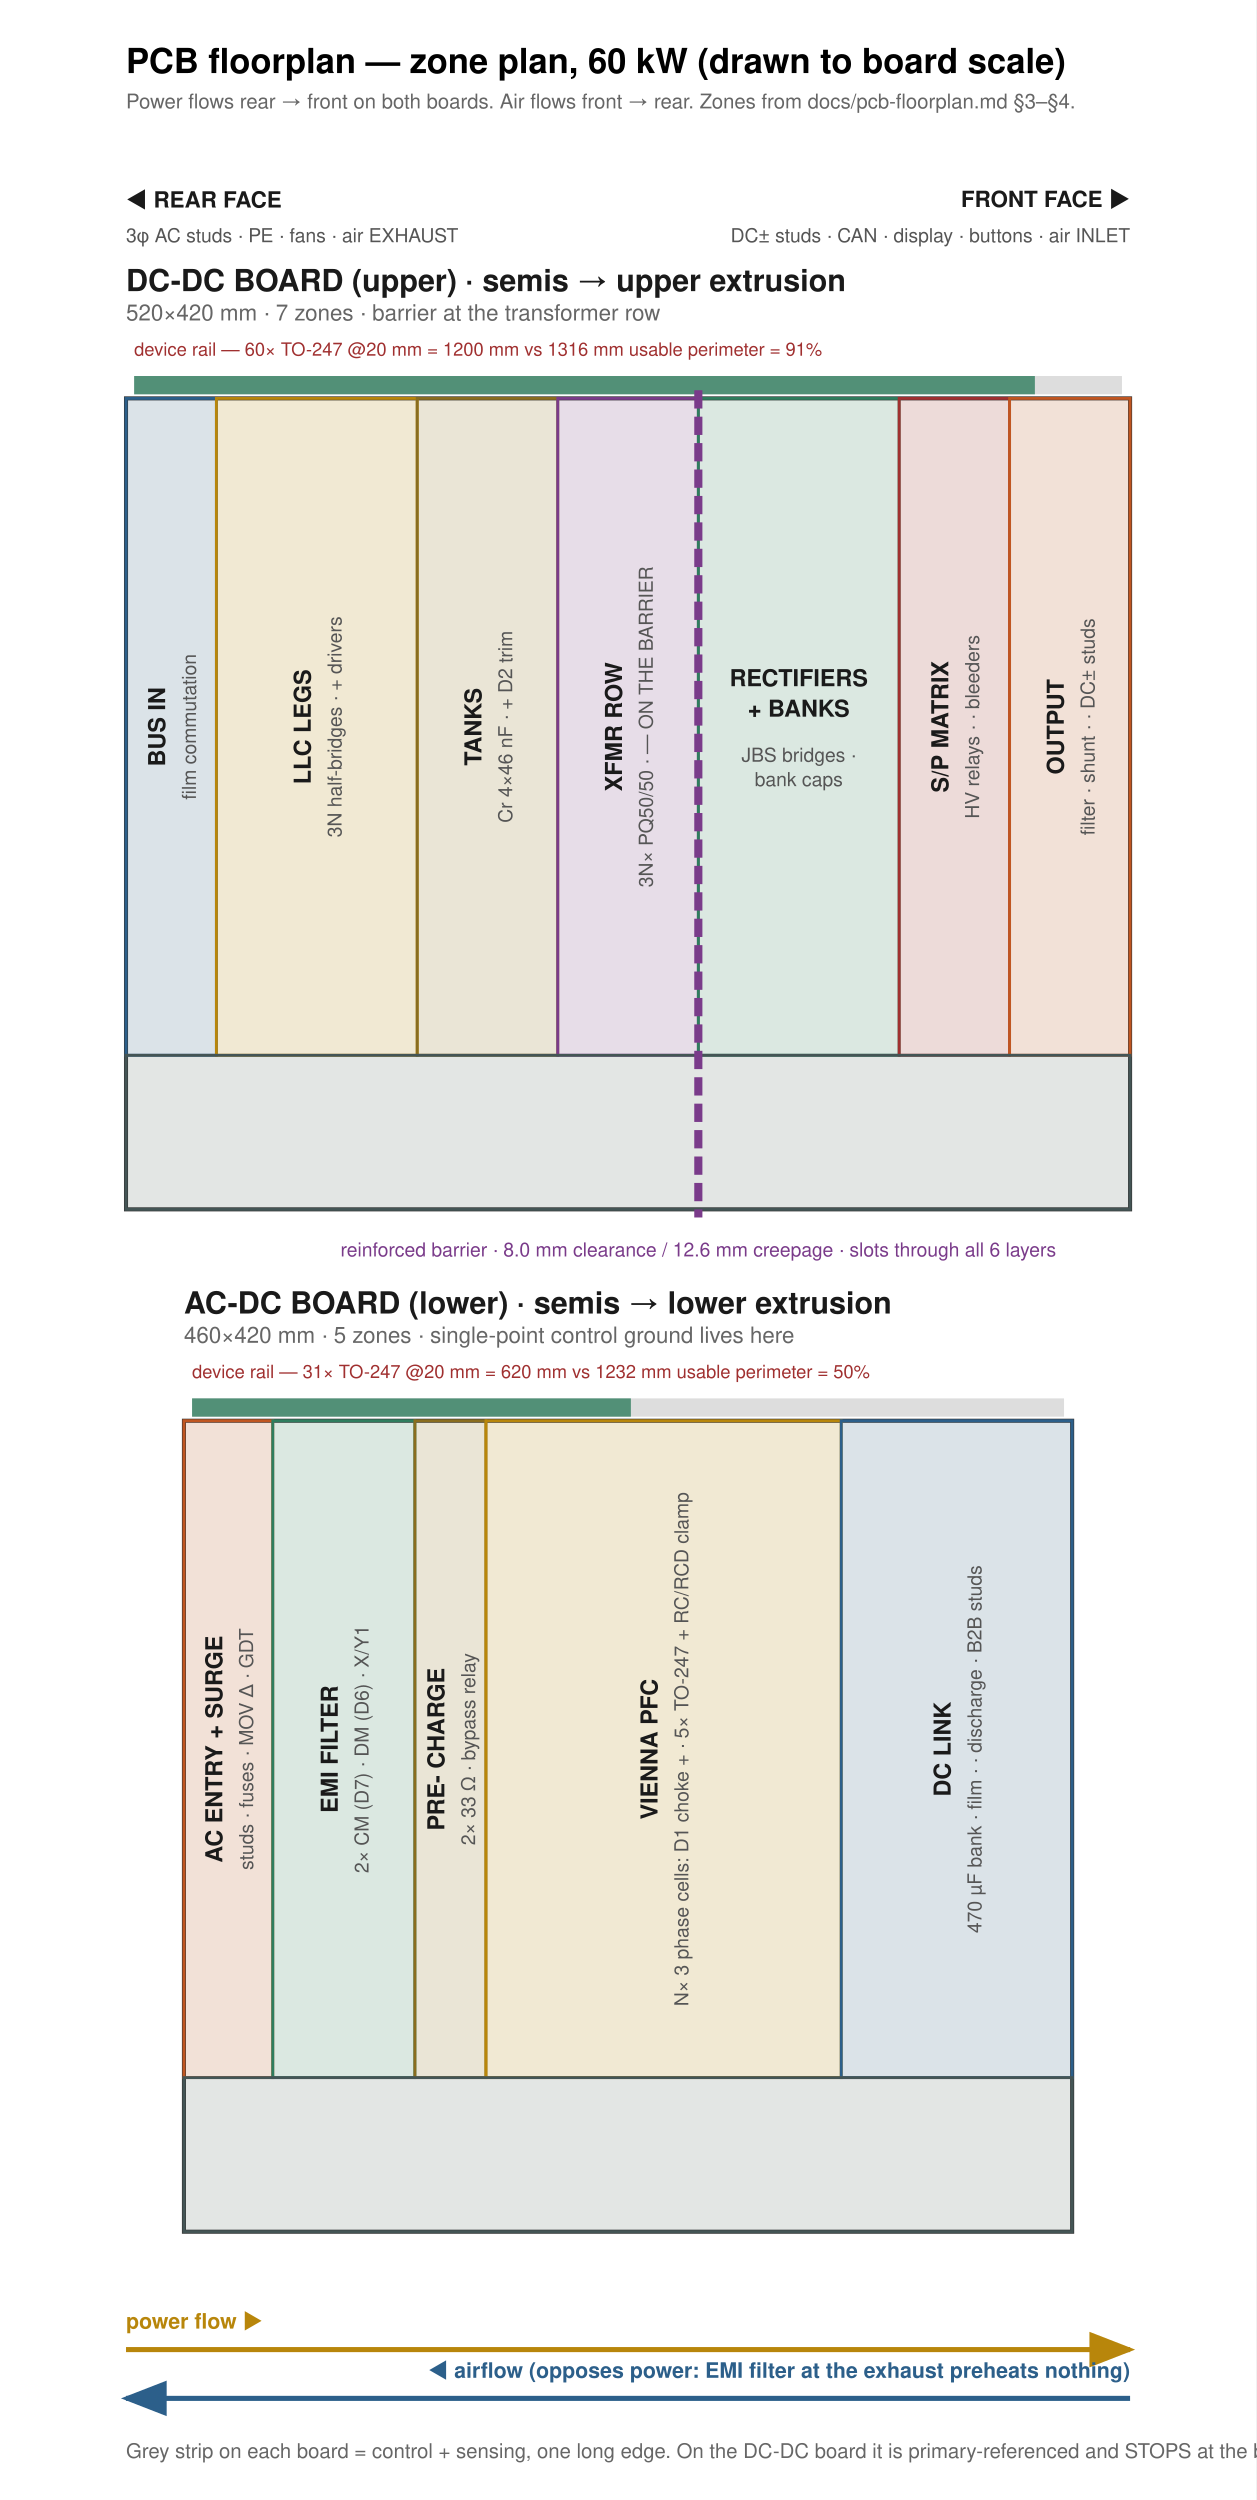
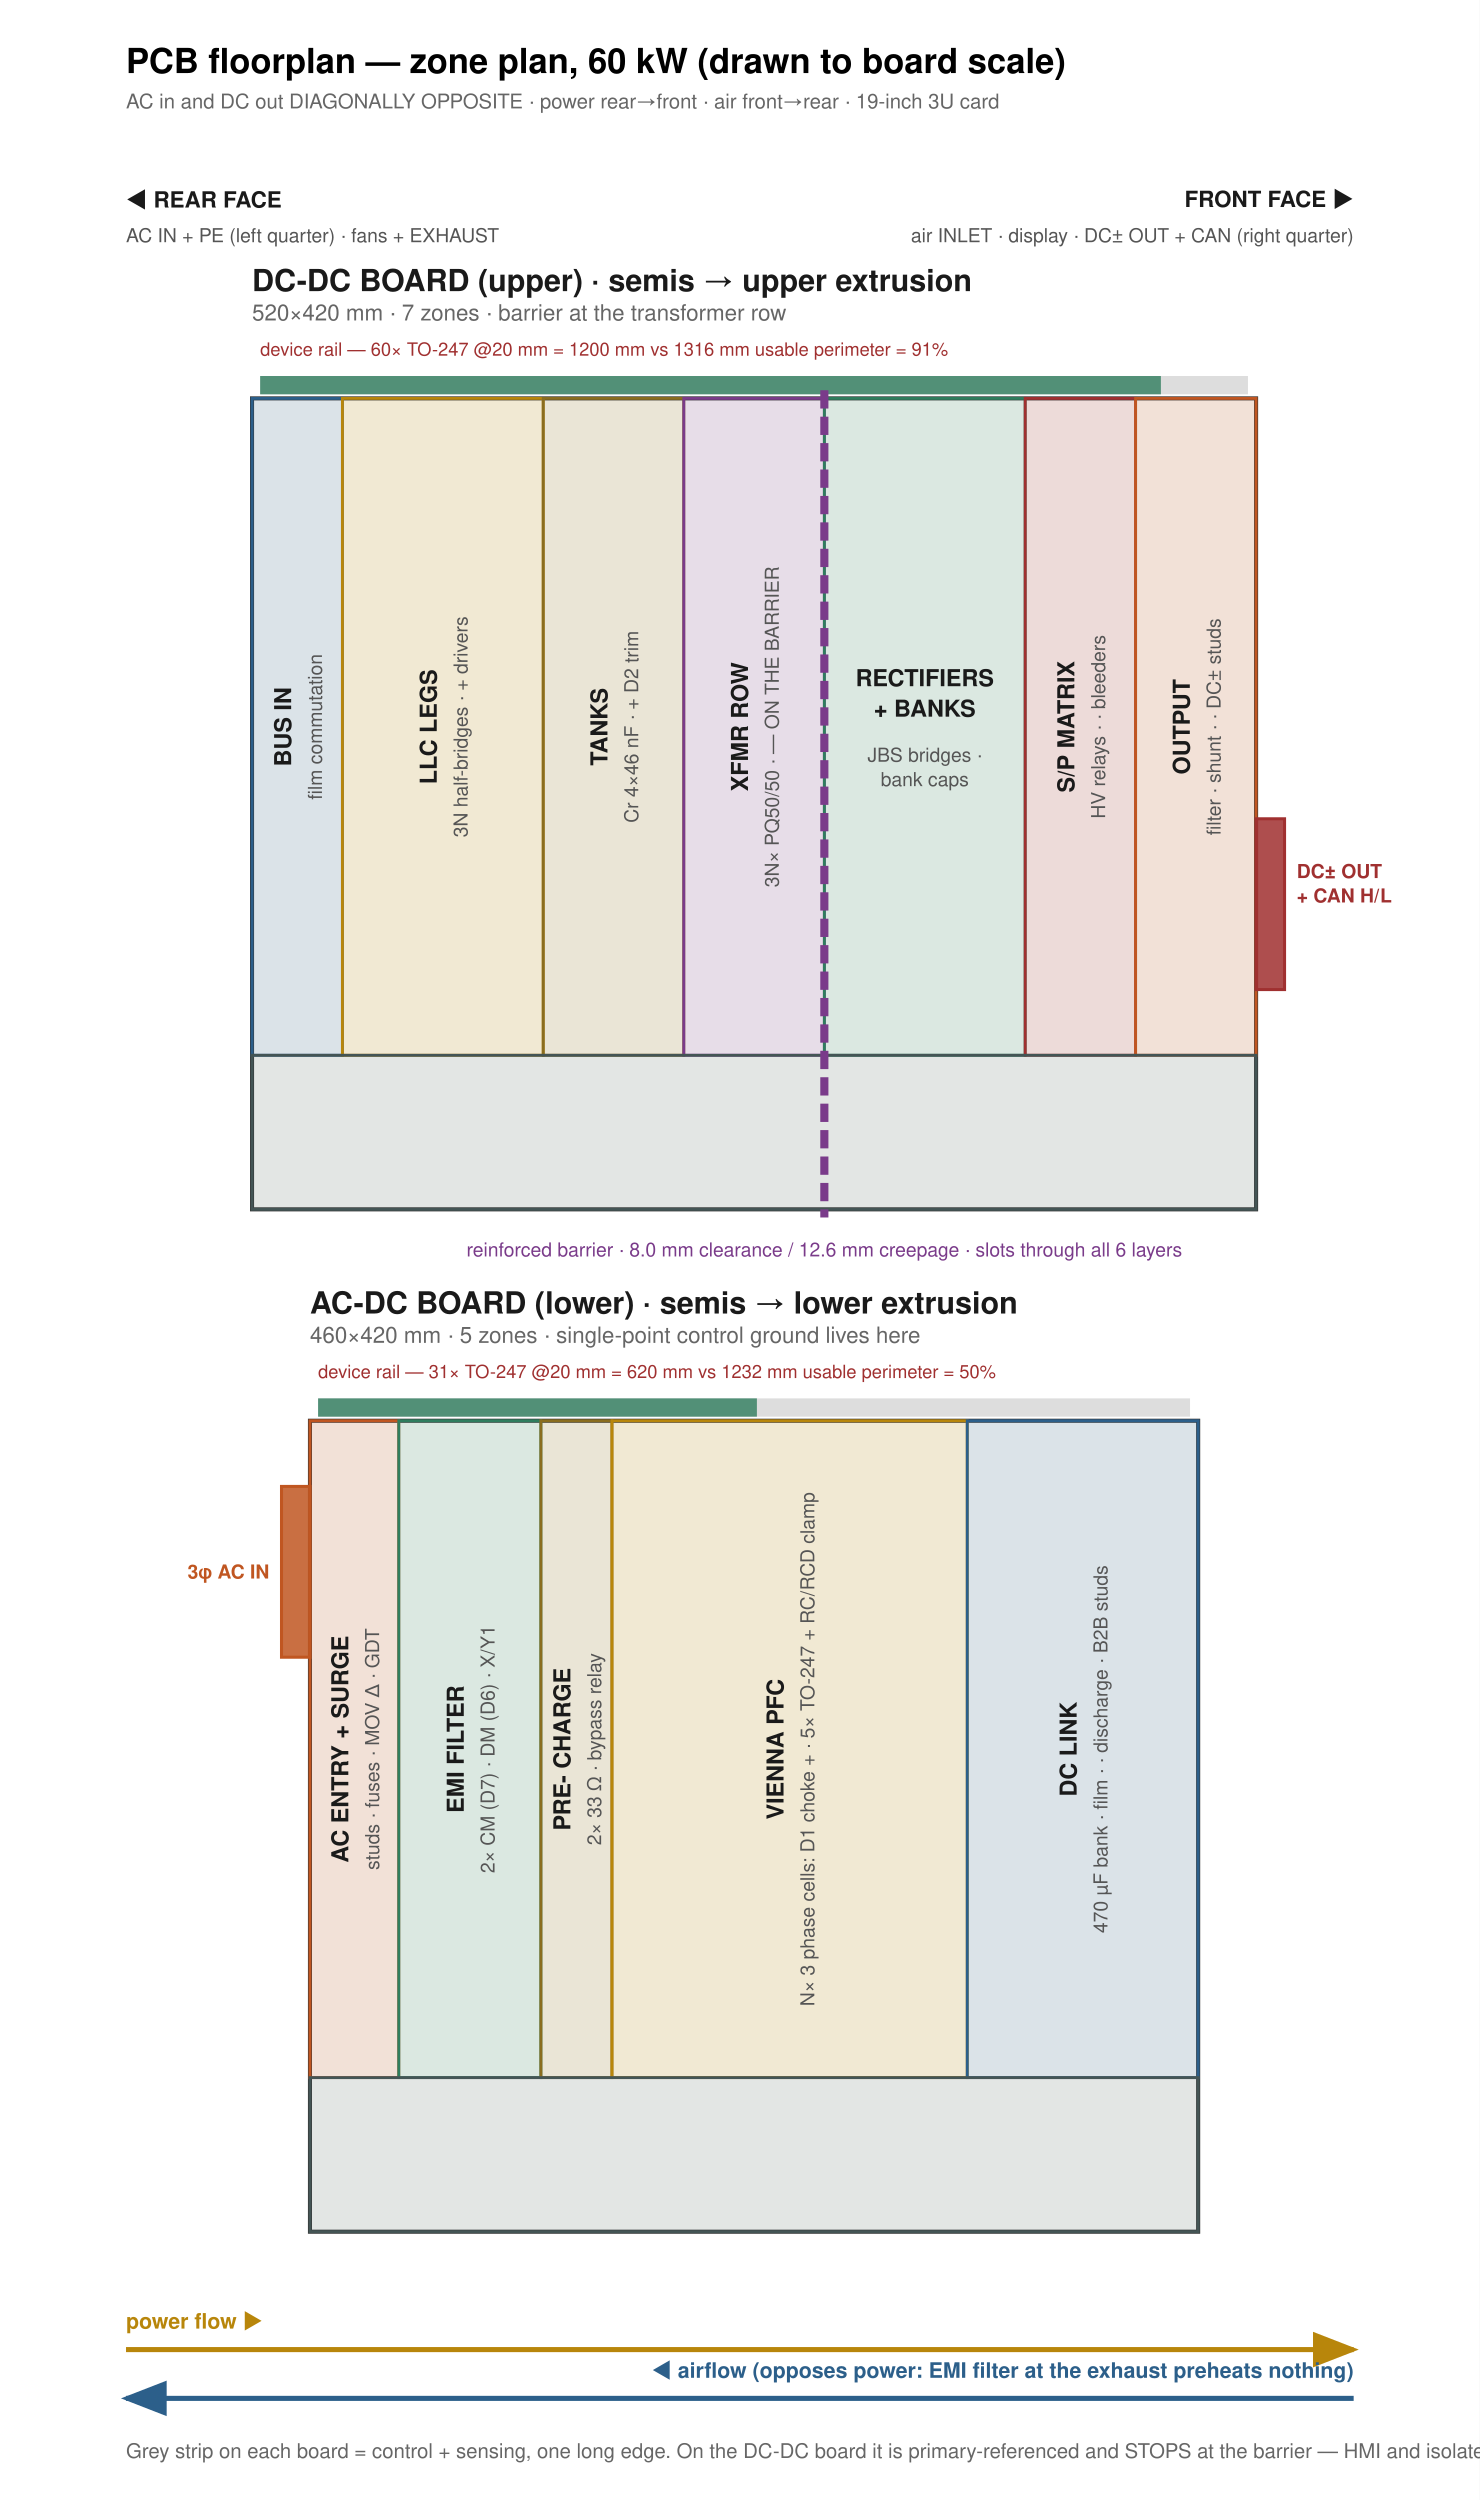
- <svg xmlns="http://www.w3.org/2000/svg" viewBox="0 0 618 1230" width="618" height="1230" font-family="ui-sans-serif,-apple-system,Segoe UI,Helvetica,Arial,sans-serif">
+ <svg xmlns="http://www.w3.org/2000/svg" viewBox="0 0 728 1230" width="728" height="1230" font-family="ui-sans-serif,-apple-system,Segoe UI,Helvetica,Arial,sans-serif">
  <style>
  .board{fill:#fbfbf9;stroke:#333;stroke-width:2}
  .btitle{font-size:15px;font-weight:700;fill:#1a1a1a}
  .bsub{font-size:11px;fill:#666}
  .zl{font-size:11.5px;font-weight:700;fill:#1a1a1a;text-anchor:middle}
  .zd{font-size:9.5px;fill:#555;text-anchor:middle}
  .rail{fill:#2f7d5e;opacity:.8}
  .railbad{fill:#a03030;opacity:.85}
  .track{fill:#ddd}
  .limit{stroke:#a03030;stroke-width:2}
  .rlbad{font-size:9px;fill:#a03030;font-weight:700}
  .rl{font-size:9px;fill:#a03030}
  .barrier{stroke:#7a3b8a;stroke-width:4;stroke-dasharray:9 4}
  .bar{font-size:9.5px;fill:#7a3b8a;text-anchor:middle}
  .face{font-size:11px;font-weight:700;fill:#1a1a1a}   /* no text-anchor: set per element */
  .fd{font-size:9.5px;fill:#555}                       /* no text-anchor: set per element */
  .flow{font-size:10.5px;font-weight:600}
  .cap{font-size:10px;fill:#666}
+   .oc{font-size:9.5px;font-weight:700;fill:#a03030;text-anchor:start}
  text{dominant-baseline:middle}
</style>
-   <rect width="618" height="1230" fill="#fff" />
+   <rect width="728" height="1230" fill="#fff" />
  <text x="62" y="30" style="font-size:17px;font-weight:700">PCB floorplan — zone plan, 60 kW (drawn to board scale)</text>
-   <text x="62" y="50" class="cap">Power flows rear → front on both boards. Air flows front → rear. Zones from docs/pcb-floorplan.md §3–§4.</text>
+   <text x="62" y="50" class="cap">AC in and DC out DIAGONALLY OPPOSITE · power rear→front · air front→rear · 19-inch 3U card</text>
  <text x="62" y="98" class="face" text-anchor="start">◀ REAR FACE</text>
-   <text x="62" y="116" class="fd" text-anchor="start">3φ AC studs · PE · fans · air EXHAUST</text>
-   <text x="556" y="98" class="face" text-anchor="end">FRONT FACE ▶</text>
-   <text x="556" y="116" class="fd" text-anchor="end">DC± studs · CAN · display · buttons · air INLET</text>
-   <rect x="62" y="196" width="494" height="399" class="board" />
-   <text x="62" y="138" class="btitle">DC-DC BOARD (upper)  ·  semis → upper extrusion</text>
-   <text x="62" y="154" class="bsub">520×420 mm · 7 zones · barrier at the transformer row</text>
-   <rect x="62" y="196" width="44.46" height="323.19" fill="#2c5f8a" fill-opacity="0.16" stroke="#2c5f8a" stroke-width="1.4" />
-   <g transform="translate(84.23,357.595) rotate(-90)">
+   <text x="62" y="116" class="fd" text-anchor="start">AC IN + PE (left quarter) · fans + EXHAUST</text>
+   <text x="666" y="98" class="face" text-anchor="end">FRONT FACE ▶</text>
+   <text x="666" y="116" class="fd" text-anchor="end">air INLET · display · DC± OUT + CAN (right quarter)</text>
+   <rect x="124" y="196" width="494" height="399" class="board" />
+   <text x="124" y="138" class="btitle">DC-DC BOARD (upper)  ·  semis → upper extrusion</text>
+   <text x="124" y="154" class="bsub">520×420 mm · 7 zones · barrier at the transformer row</text>
+   <rect x="124" y="196" width="44.46" height="323.19" fill="#2c5f8a" fill-opacity="0.16" stroke="#2c5f8a" stroke-width="1.4" />
+   <g transform="translate(146.23,357.595) rotate(-90)">
    <text x="0" y="-7" class="zl">BUS IN</text>
    <text x="0" y="9" class="zd">film commutation</text>
  </g>
-   <rect x="106.46" y="196" width="98.8" height="323.19" fill="#b8860b" fill-opacity="0.16" stroke="#b8860b" stroke-width="1.4" />
-   <g transform="translate(155.86,357.595) rotate(-90)">
+   <rect x="168.46" y="196" width="98.8" height="323.19" fill="#b8860b" fill-opacity="0.16" stroke="#b8860b" stroke-width="1.4" />
+   <g transform="translate(217.86,357.595) rotate(-90)">
    <text x="0" y="-7" class="zl">LLC LEGS</text>
    <text x="0" y="9" class="zd">3N half-bridges · + drivers</text>
  </g>
-   <rect x="205.26" y="196" width="69.16" height="323.19" fill="#8a6d1f" fill-opacity="0.16" stroke="#8a6d1f" stroke-width="1.4" />
-   <g transform="translate(239.84,357.595) rotate(-90)">
+   <rect x="267.26" y="196" width="69.16" height="323.19" fill="#8a6d1f" fill-opacity="0.16" stroke="#8a6d1f" stroke-width="1.4" />
+   <g transform="translate(301.84,357.595) rotate(-90)">
    <text x="0" y="-7" class="zl">TANKS</text>
    <text x="0" y="9" class="zd">Cr 4×46 nF · + D2 trim</text>
  </g>
-   <rect x="274.42" y="196" width="69.16" height="323.19" fill="#7a3b8a" fill-opacity="0.16" stroke="#7a3b8a" stroke-width="1.4" />
-   <g transform="translate(309,357.595) rotate(-90)">
+   <rect x="336.42" y="196" width="69.16" height="323.19" fill="#7a3b8a" fill-opacity="0.16" stroke="#7a3b8a" stroke-width="1.4" />
+   <g transform="translate(371,357.595) rotate(-90)">
    <text x="0" y="-7" class="zl">XFMR ROW</text>
    <text x="0" y="9" class="zd">3N× PQ50/50 · — ON THE BARRIER</text>
  </g>
-   <rect x="343.58" y="196" width="98.8" height="323.19" fill="#2f7d5e" fill-opacity="0.16" stroke="#2f7d5e" stroke-width="1.4" />
-   <text x="392.98" y="333.595" class="zl">RECTIFIERS</text>
-   <text x="392.98" y="348.595" class="zl">+ BANKS</text>
-   <text x="392.98" y="371.595" class="zd">JBS bridges ·</text>
-   <text x="392.98" y="383.595" class="zd">bank caps</text>
-   <rect x="442.38" y="196" width="54.34" height="323.19" fill="#a03030" fill-opacity="0.16" stroke="#a03030" stroke-width="1.4" />
-   <g transform="translate(469.55,357.595) rotate(-90)">
+   <rect x="405.58" y="196" width="98.8" height="323.19" fill="#2f7d5e" fill-opacity="0.16" stroke="#2f7d5e" stroke-width="1.4" />
+   <text x="454.98" y="333.595" class="zl">RECTIFIERS</text>
+   <text x="454.98" y="348.595" class="zl">+ BANKS</text>
+   <text x="454.98" y="371.595" class="zd">JBS bridges ·</text>
+   <text x="454.98" y="383.595" class="zd">bank caps</text>
+   <rect x="504.38" y="196" width="54.34" height="323.19" fill="#a03030" fill-opacity="0.16" stroke="#a03030" stroke-width="1.4" />
+   <g transform="translate(531.55,357.595) rotate(-90)">
    <text x="0" y="-7" class="zl">S/P MATRIX</text>
    <text x="0" y="9" class="zd">HV relays · · bleeders</text>
  </g>
-   <rect x="496.72" y="196" width="59.28" height="323.19" fill="#c05621" fill-opacity="0.16" stroke="#c05621" stroke-width="1.4" />
-   <g transform="translate(526.36,357.595) rotate(-90)">
+   <rect x="558.72" y="196" width="59.28" height="323.19" fill="#c05621" fill-opacity="0.16" stroke="#c05621" stroke-width="1.4" />
+   <g transform="translate(588.36,357.595) rotate(-90)">
    <text x="0" y="-7" class="zl">OUTPUT</text>
    <text x="0" y="9" class="zd">filter · shunt · · DC± studs</text>
  </g>
-   <rect x="62" y="519.19" width="494" height="75.81" fill="#455" fill-opacity="0.13" stroke="#455" stroke-width="1.4" />
-   <rect x="66" y="185" width="486" height="9" class="track" />
-   <rect x="66" y="185" width="443.161" height="9" class="rail" />
-   <text x="66" y="172" class="rl">device rail — 60× TO-247 @20 mm = 1200 mm vs 1316 mm usable perimeter = 91%</text>
-   <line x1="343.58" y1="192" x2="343.58" y2="599" class="barrier" />
-   <text x="343.58" y="615" class="bar">reinforced barrier · 8.0 mm clearance / 12.6 mm creepage · slots through all 6 layers</text>
-   <rect x="90.5" y="699" width="437" height="399" class="board" />
-   <text x="90.5" y="641" class="btitle">AC-DC BOARD (lower)  ·  semis → lower extrusion</text>
-   <text x="90.5" y="657" class="bsub">460×420 mm · 5 zones · single-point control ground lives here</text>
-   <rect x="90.5" y="699" width="43.7" height="323.19" fill="#c05621" fill-opacity="0.16" stroke="#c05621" stroke-width="1.4" />
-   <g transform="translate(112.35,860.595) rotate(-90)">
+   <rect x="124" y="519.19" width="494" height="75.81" fill="#455" fill-opacity="0.13" stroke="#455" stroke-width="1.4" />
+   <rect x="128" y="185" width="486" height="9" class="track" />
+   <rect x="128" y="185" width="443.161" height="9" class="rail" />
+   <text x="128" y="172" class="rl">device rail — 60× TO-247 @20 mm = 1200 mm vs 1316 mm usable perimeter = 91%</text>
+   <rect x="618" y="402.842" width="14" height="84.029" fill="#a03030" fill-opacity="0.85" stroke="#a03030" stroke-width="1.5" />
+   <text x="625" y="444.856" style="font-size:9px;font-weight:700;fill:#fff;text-anchor:middle" />
+   <text x="638" y="428.697" class="oc">DC± OUT</text>
+   <text x="638" y="440.697" class="oc">+ CAN H/L</text>
+   <line x1="405.58" y1="192" x2="405.58" y2="599" class="barrier" />
+   <text x="405.58" y="615" class="bar">reinforced barrier · 8.0 mm clearance / 12.6 mm creepage · slots through all 6 layers</text>
+   <rect x="152.5" y="699" width="437" height="399" class="board" />
+   <text x="152.5" y="641" class="btitle">AC-DC BOARD (lower)  ·  semis → lower extrusion</text>
+   <text x="152.5" y="657" class="bsub">460×420 mm · 5 zones · single-point control ground lives here</text>
+   <rect x="152.5" y="699" width="43.7" height="323.19" fill="#c05621" fill-opacity="0.16" stroke="#c05621" stroke-width="1.4" />
+   <g transform="translate(174.35,860.595) rotate(-90)">
    <text x="0" y="-7" class="zl">AC ENTRY + SURGE</text>
    <text x="0" y="9" class="zd">studs · fuses · MOV Δ · GDT</text>
  </g>
-   <rect x="134.2" y="699" width="69.92" height="323.19" fill="#2f7d5e" fill-opacity="0.16" stroke="#2f7d5e" stroke-width="1.4" />
-   <g transform="translate(169.16,860.595) rotate(-90)">
+   <rect x="196.2" y="699" width="69.92" height="323.19" fill="#2f7d5e" fill-opacity="0.16" stroke="#2f7d5e" stroke-width="1.4" />
+   <g transform="translate(231.16,860.595) rotate(-90)">
    <text x="0" y="-7" class="zl">EMI FILTER</text>
    <text x="0" y="9" class="zd">2× CM (D7) · DM (D6) · X/Y1</text>
  </g>
-   <rect x="204.12" y="699" width="34.96" height="323.19" fill="#8a6d1f" fill-opacity="0.16" stroke="#8a6d1f" stroke-width="1.4" />
-   <g transform="translate(221.6,860.595) rotate(-90)">
+   <rect x="266.12" y="699" width="34.96" height="323.19" fill="#8a6d1f" fill-opacity="0.16" stroke="#8a6d1f" stroke-width="1.4" />
+   <g transform="translate(283.6,860.595) rotate(-90)">
    <text x="0" y="-7" class="zl">PRE- CHARGE</text>
    <text x="0" y="9" class="zd">2× 33 Ω · bypass relay</text>
  </g>
-   <rect x="239.08" y="699" width="174.8" height="323.19" fill="#b8860b" fill-opacity="0.16" stroke="#b8860b" stroke-width="1.4" />
-   <g transform="translate(326.48,860.595) rotate(-90)">
+   <rect x="301.08" y="699" width="174.8" height="323.19" fill="#b8860b" fill-opacity="0.16" stroke="#b8860b" stroke-width="1.4" />
+   <g transform="translate(388.48,860.595) rotate(-90)">
    <text x="0" y="-7" class="zl">VIENNA PFC</text>
    <text x="0" y="9" class="zd">N× 3 phase cells: D1 choke + · 5× TO-247 + RC/RCD clamp</text>
  </g>
-   <rect x="413.88" y="699" width="113.62" height="323.19" fill="#2c5f8a" fill-opacity="0.16" stroke="#2c5f8a" stroke-width="1.4" />
-   <g transform="translate(470.69,860.595) rotate(-90)">
+   <rect x="475.88" y="699" width="113.62" height="323.19" fill="#2c5f8a" fill-opacity="0.16" stroke="#2c5f8a" stroke-width="1.4" />
+   <g transform="translate(532.69,860.595) rotate(-90)">
    <text x="0" y="-7" class="zl">DC LINK</text>
    <text x="0" y="9" class="zd">470 µF bank · film · · discharge · B2B studs</text>
  </g>
-   <rect x="90.5" y="1022.19" width="437" height="75.81" fill="#455" fill-opacity="0.13" stroke="#455" stroke-width="1.4" />
-   <rect x="94.5" y="688" width="429" height="9" class="track" />
-   <rect x="94.5" y="688" width="215.893" height="9" class="rail" />
-   <text x="94.5" y="675" class="rl">device rail — 31× TO-247 @20 mm = 620 mm vs 1232 mm usable perimeter = 50%</text>
-   <line x1="62" y1="1156" x2="556" y2="1156" stroke="#b8860b" stroke-width="2.5" marker-end="url(#ap)" />
+   <rect x="152.5" y="1022.19" width="437" height="75.81" fill="#455" fill-opacity="0.13" stroke="#455" stroke-width="1.4" />
+   <rect x="156.5" y="688" width="429" height="9" class="track" />
+   <rect x="156.5" y="688" width="215.893" height="9" class="rail" />
+   <text x="156.5" y="675" class="rl">device rail — 31× TO-247 @20 mm = 620 mm vs 1232 mm usable perimeter = 50%</text>
+   <rect x="138.5" y="731.319" width="14" height="84.029" fill="#c05621" fill-opacity="0.85" stroke="#c05621" stroke-width="1.5" />
+   <text x="145.5" y="773.334" style="font-size:9px;font-weight:700;fill:#fff;text-anchor:middle" />
+   <text x="132.5" y="773.334" style="font-size:9.5px;font-weight:700;fill:#c05621;text-anchor:end">3φ AC IN</text>
+   <line x1="62" y1="1156" x2="666" y2="1156" stroke="#b8860b" stroke-width="2.5" marker-end="url(#ap)" />
  <text x="62" y="1142" class="flow" fill="#b8860b">power flow  ▶</text>
-   <line x1="556" y1="1180" x2="62" y2="1180" stroke="#2c5f8a" stroke-width="2.5" marker-end="url(#af)" />
-   <text x="556" y="1166" class="flow" fill="#2c5f8a" text-anchor="end">◀  airflow (opposes power: EMI filter at the exhaust preheats nothing)</text>
+   <line x1="666" y1="1180" x2="62" y2="1180" stroke="#2c5f8a" stroke-width="2.5" marker-end="url(#af)" />
+   <text x="666" y="1166" class="flow" fill="#2c5f8a" text-anchor="end">◀  airflow (opposes power: EMI filter at the exhaust preheats nothing)</text>
  <text x="62" y="1206" class="cap">Grey strip on each board = control + sensing, one long edge. On the DC-DC board it is primary-referenced and STOPS at the barrier — HMI and isolated CAN move to a front-panel daughter card.</text>
  <defs>
    <marker id="ap" markerWidth="9" markerHeight="7" refX="8" refY="3.5" orient="auto">
      <polygon points="0 0,9 3.5,0 7" fill="#b8860b" />
    </marker>
    <marker id="af" markerWidth="9" markerHeight="7" refX="8" refY="3.5" orient="auto">
      <polygon points="0 0,9 3.5,0 7" fill="#2c5f8a" />
    </marker>
  </defs>
</svg>
